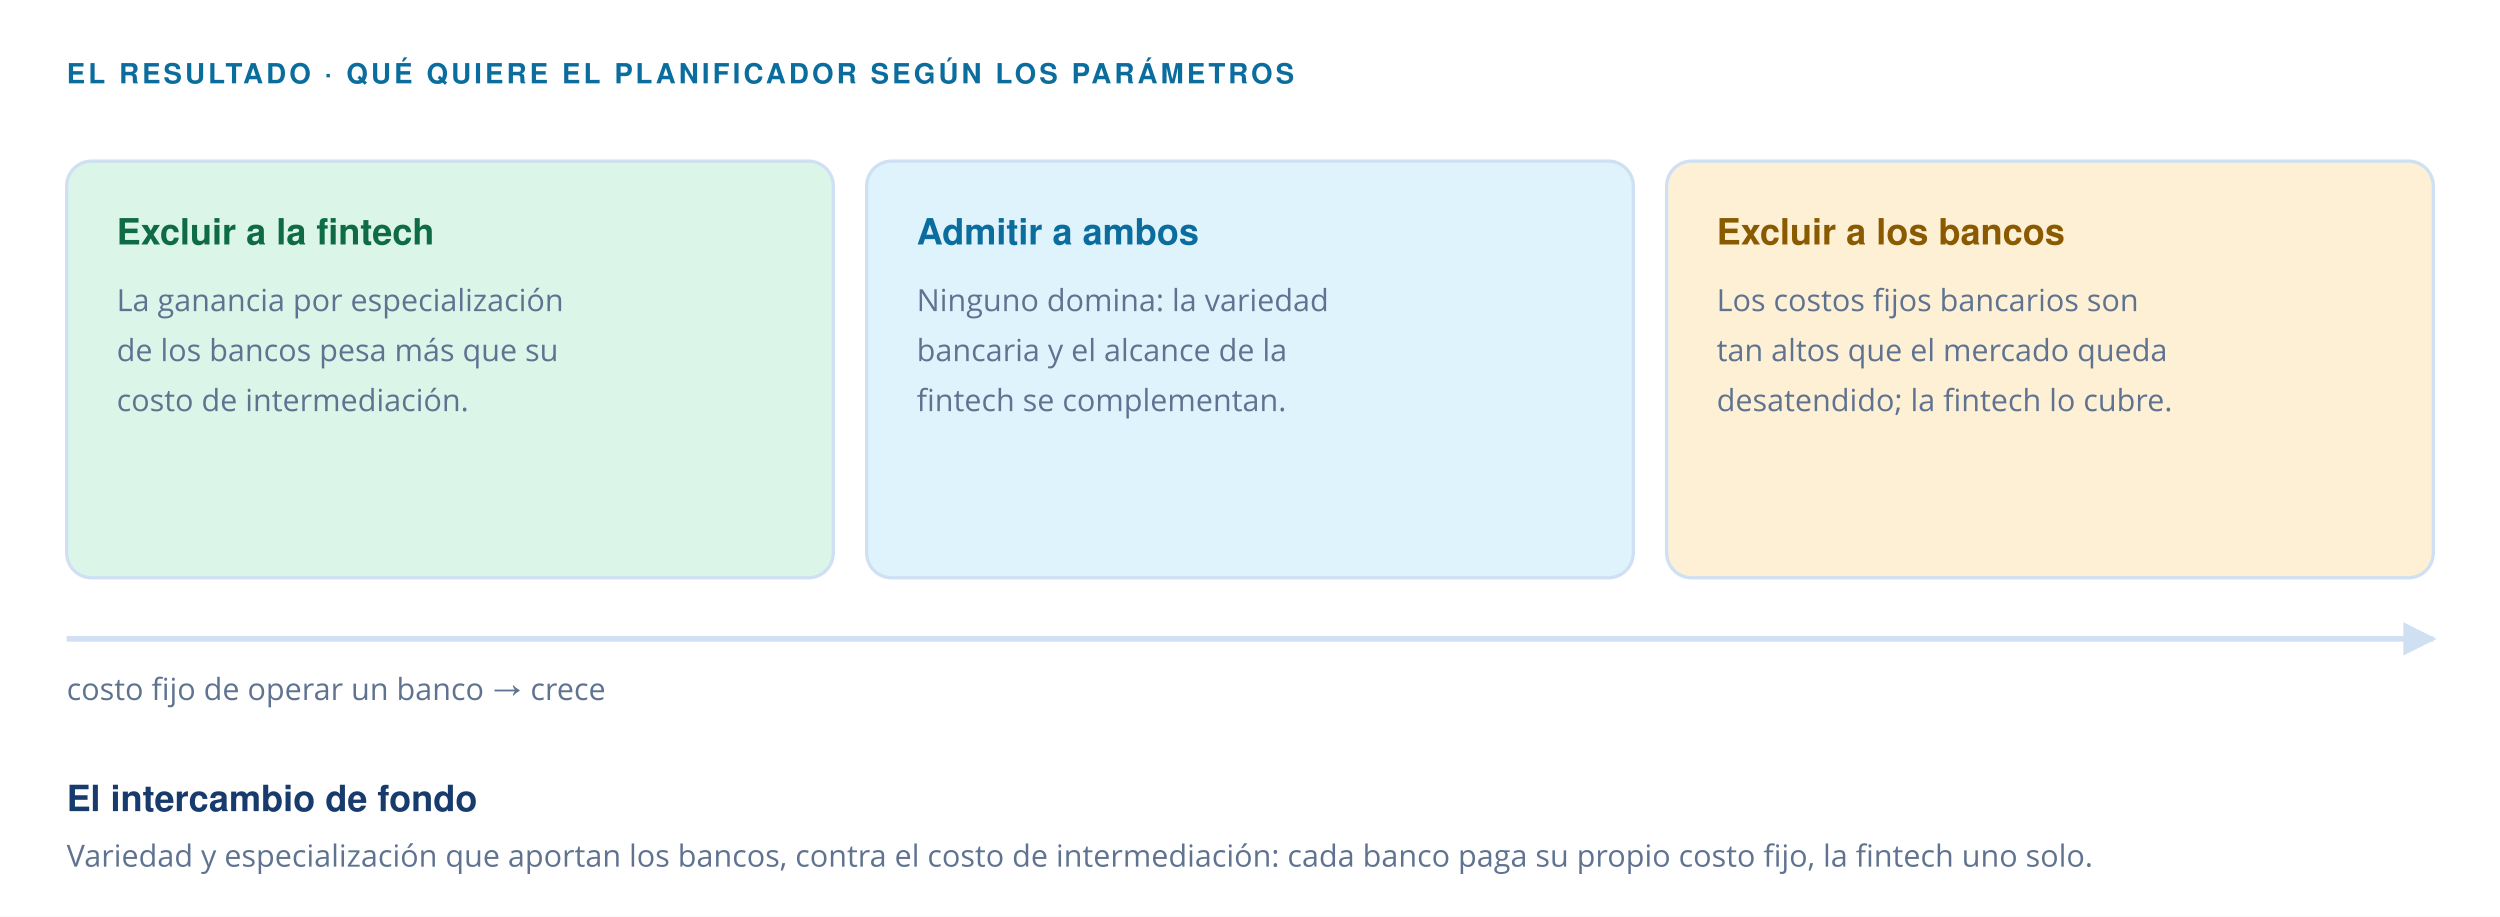
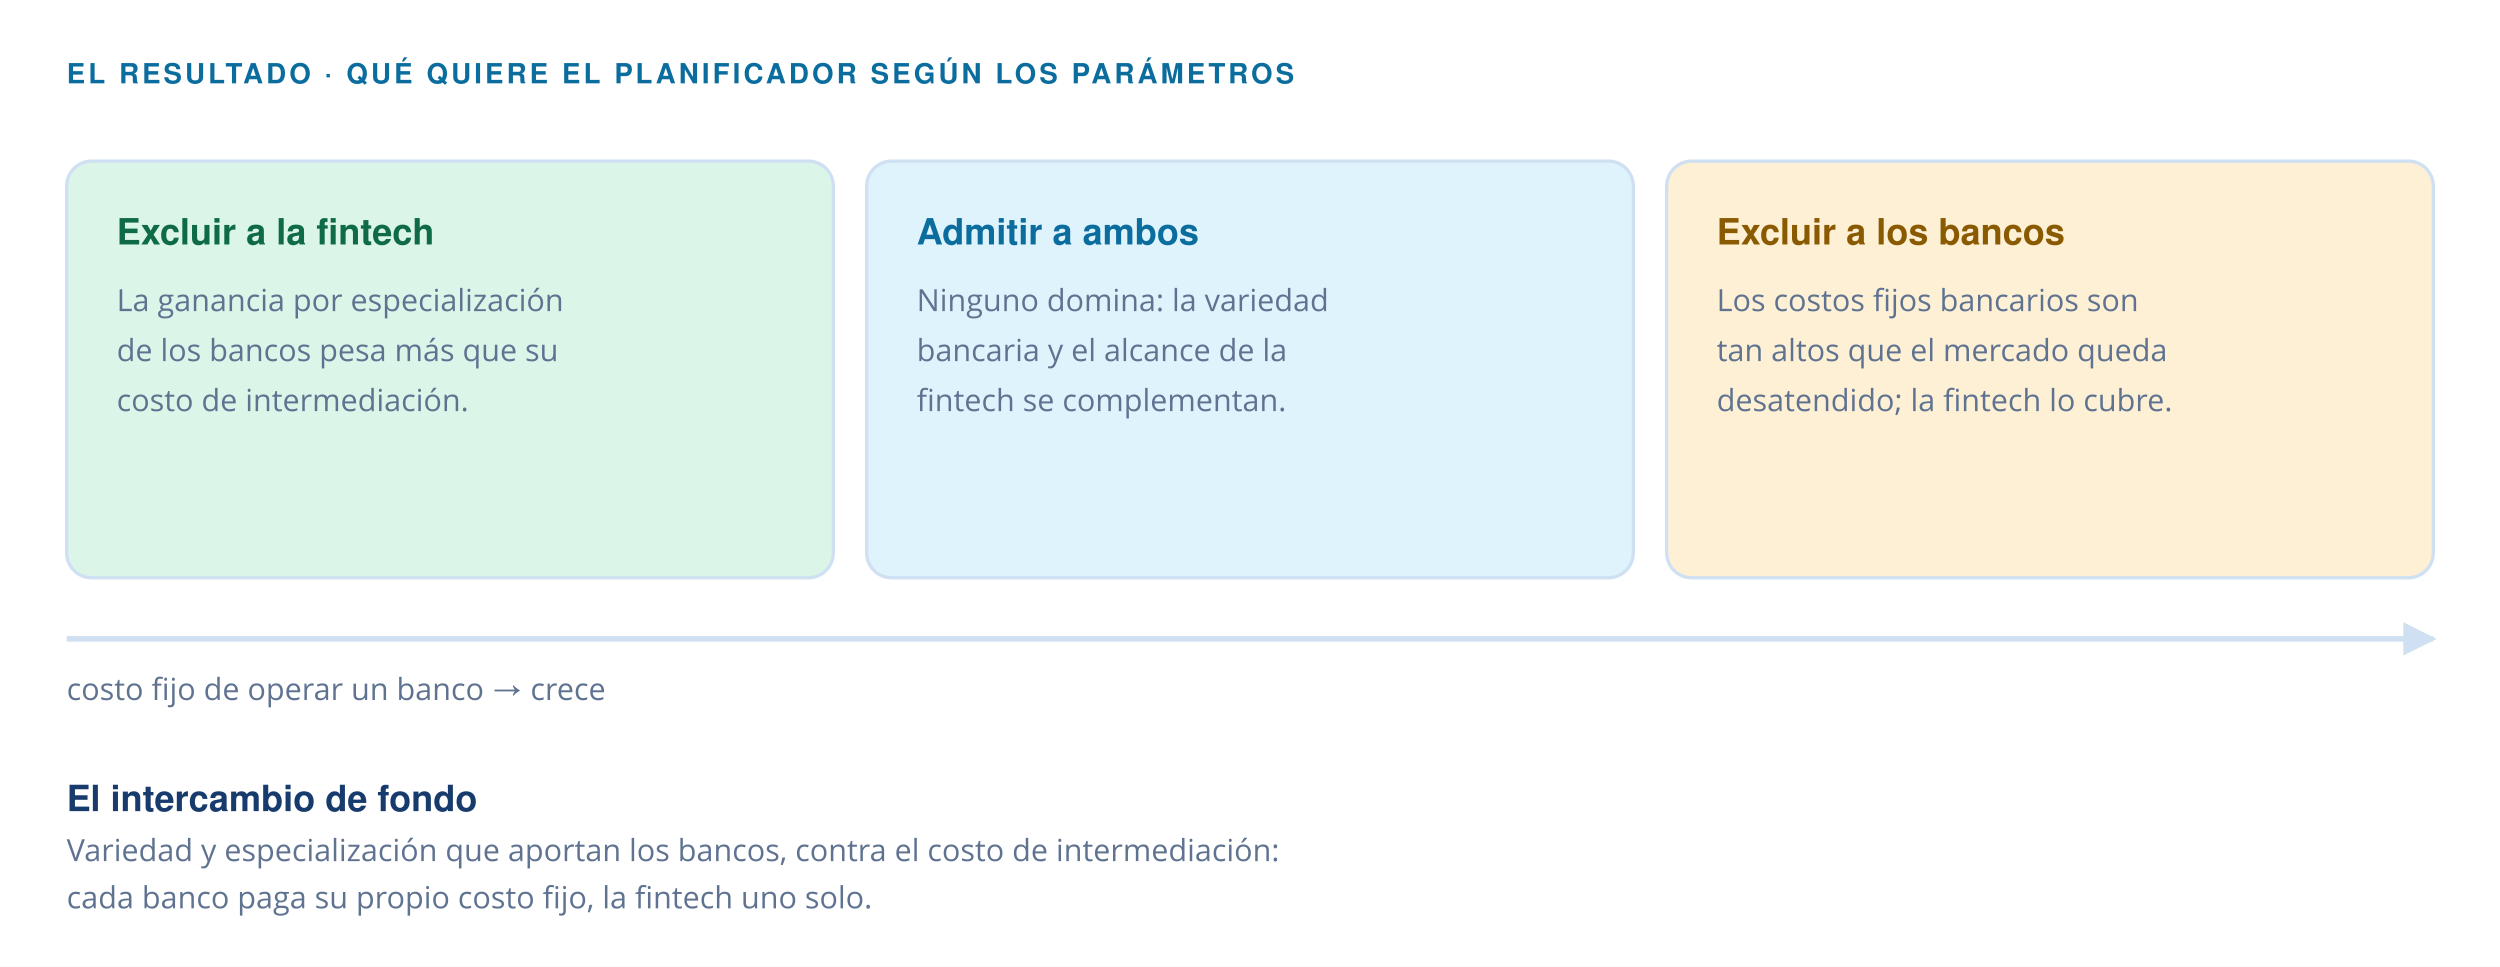
- <svg xmlns="http://www.w3.org/2000/svg" width="900" height="330" viewBox="0 0 900 330" role="img" aria-label="Regiones de parámetros donde el planificador excluye fintechs, admite a ambos o excluye bancos">
+ <svg xmlns="http://www.w3.org/2000/svg" width="900" height="348" viewBox="0 0 900 348" role="img" aria-label="Regiones de parámetros donde el planificador excluye fintechs, admite a ambos o excluye bancos">
  <style>
  .ttl{font-family:Raleway,Helvetica,Arial,sans-serif;font-size:13px;font-weight:700;fill:#173b6c}
  .lb{font-family:Poppins,Helvetica,Arial,sans-serif;font-size:10px;font-weight:600;letter-spacing:1.1px;fill:#0b6d9e}
  .t{font-family:'Open Sans',Helvetica,Arial,sans-serif;font-size:11.5px;fill:#173b6c}
  .s{font-family:'Open Sans',Helvetica,Arial,sans-serif;font-size:11px;fill:#5f7391}
-   .bank{fill:#fff;stroke:#0b6d9e;stroke-width:2}
-   .fin{fill:#149ddd;stroke:#fff;stroke-width:2.5}
-   .cons{fill:#9db9d6}
-   .ring{fill:none;stroke:#cfe0f2;stroke-width:2}
-   .spoke{stroke:#c6dbef;stroke-width:1.2;stroke-dasharray:3 4}
-   .arc{fill:none;stroke:#149ddd;stroke-width:2.5}
</style>
-   <rect width="900" height="330" fill="#fff" />
+   <rect width="900" height="348" fill="#fff" />
  <text class="lb" x="24" y="30">EL RESULTADO · QUÉ QUIERE EL PLANIFICADOR SEGÚN LOS PARÁMETROS</text>
  <rect x="24" y="58" width="276" height="150" rx="9" fill="#dcf5e9" stroke="#cfe0f2" stroke-width="1.2" />
  <text class="ttl" x="42" y="88" style="fill:#0f6b46">Excluir a la fintech</text>
  <text class="s" x="42" y="112">La ganancia por especialización</text>
  <text class="s" x="42" y="130">de los bancos pesa más que su</text>
  <text class="s" x="42" y="148">costo de intermediación.</text>
  <rect x="312" y="58" width="276" height="150" rx="9" fill="#dff3fc" stroke="#cfe0f2" stroke-width="1.2" />
  <text class="ttl" x="330" y="88" style="fill:#0b6d9e">Admitir a ambos</text>
  <text class="s" x="330" y="112">Ninguno domina: la variedad</text>
  <text class="s" x="330" y="130">bancaria y el alcance de la</text>
  <text class="s" x="330" y="148">fintech se complementan.</text>
  <rect x="600" y="58" width="276" height="150" rx="9" fill="#fdf0d5" stroke="#cfe0f2" stroke-width="1.2" />
  <text class="ttl" x="618" y="88" style="fill:#8a5a00">Excluir a los bancos</text>
  <text class="s" x="618" y="112">Los costos fijos bancarios son</text>
  <text class="s" x="618" y="130">tan altos que el mercado queda</text>
  <text class="s" x="618" y="148">desatendido; la fintech lo cubre.</text>
  <line x1="24" y1="230" x2="876" y2="230" stroke="#cfe0f2" stroke-width="2" marker-end="url(#a2)" />
  <defs>
    <marker id="a2" viewBox="0 0 10 10" refX="9" refY="5" markerWidth="6" markerHeight="6" orient="auto">
      <path d="M0 0 L10 5 L0 10 z" fill="#cfe0f2" />
    </marker>
  </defs>
  <text class="s" x="24" y="252">costo fijo de operar un banco  →  crece</text>
  <text class="ttl" x="24" y="292">El intercambio de fondo</text>
-   <text class="s" x="24" y="312">Variedad y especialización que aportan los bancos, contra el costo de intermediación: cada banco paga su propio costo fijo, la fintech uno solo.</text>
+   <text class="s" x="24" y="310">Variedad y especialización que aportan los bancos, contra el costo de intermediación:</text>
+   <text class="s" x="24" y="327">cada banco paga su propio costo fijo, la fintech uno solo.</text>
</svg>
